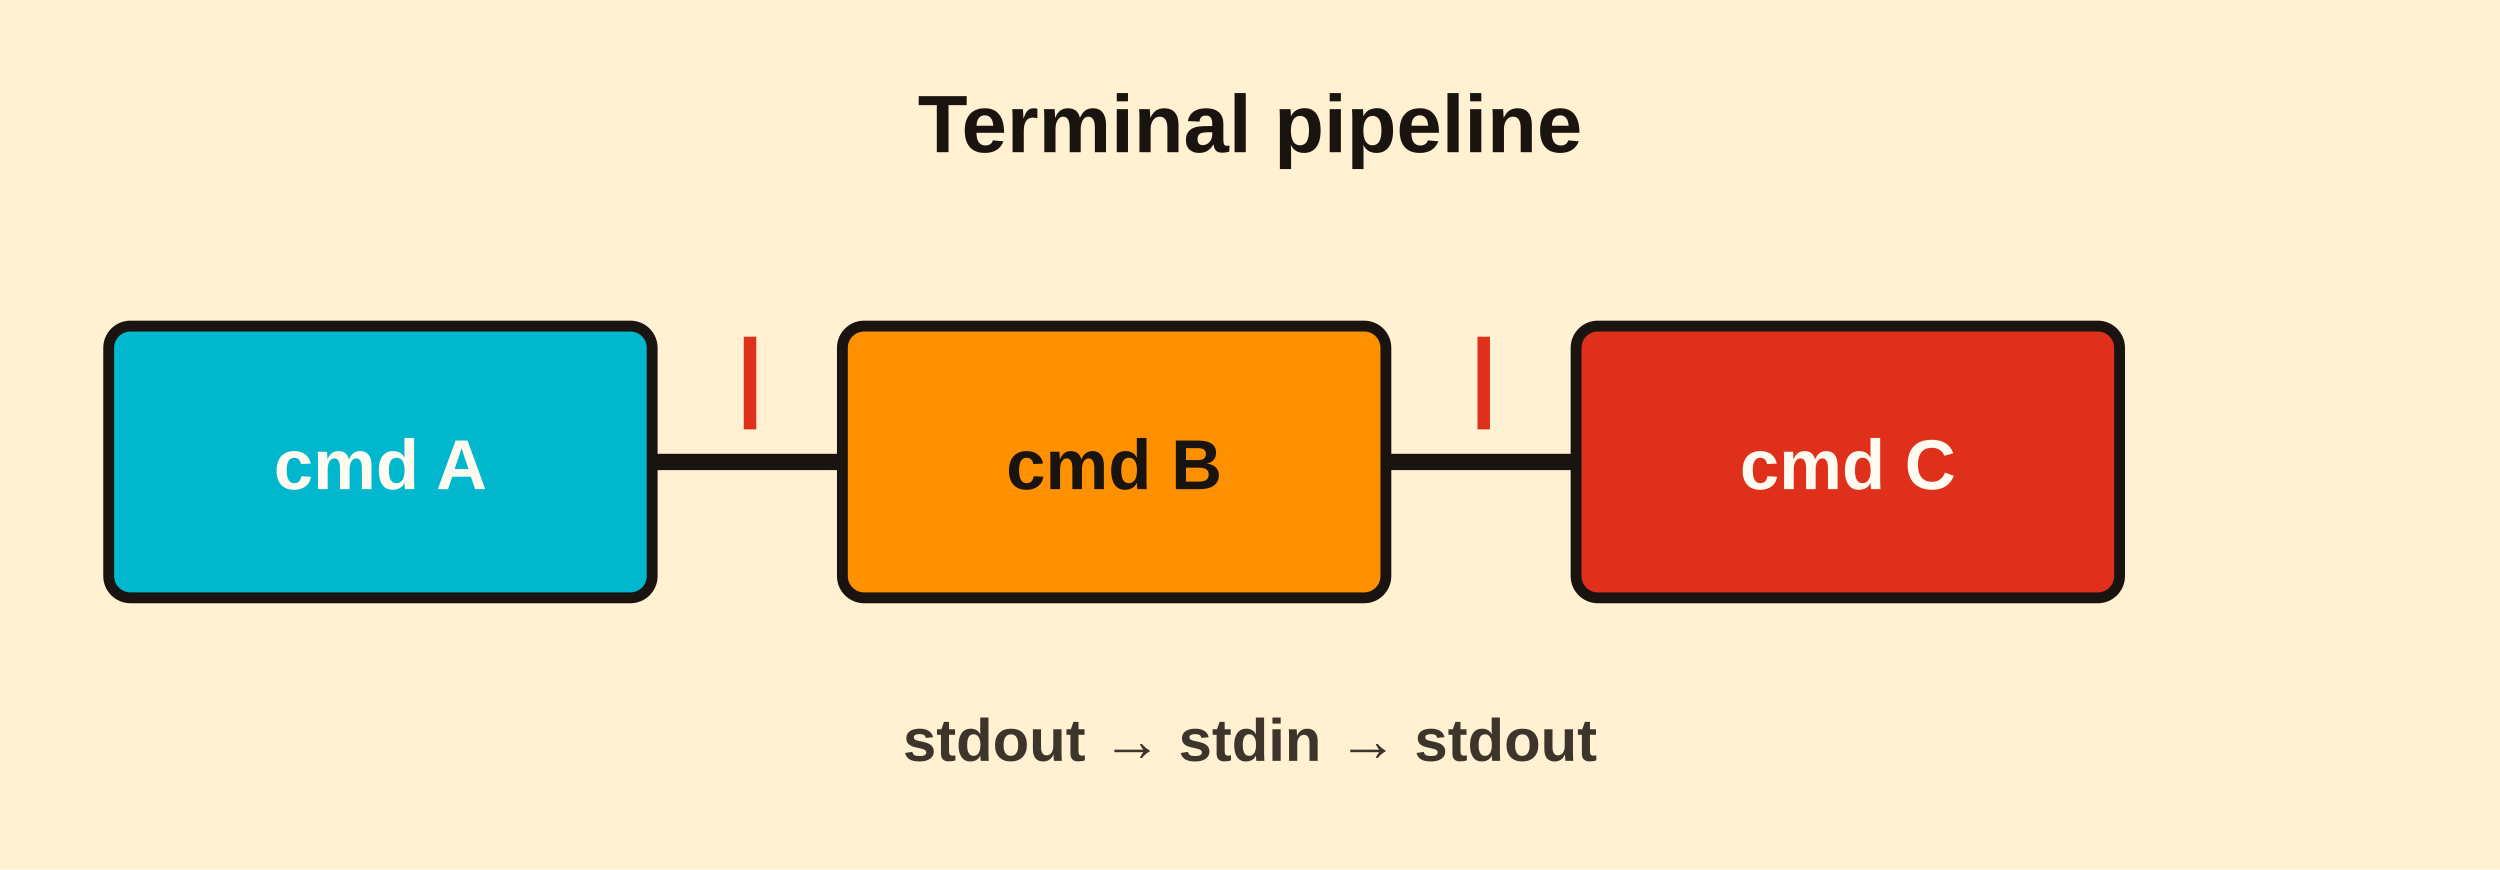
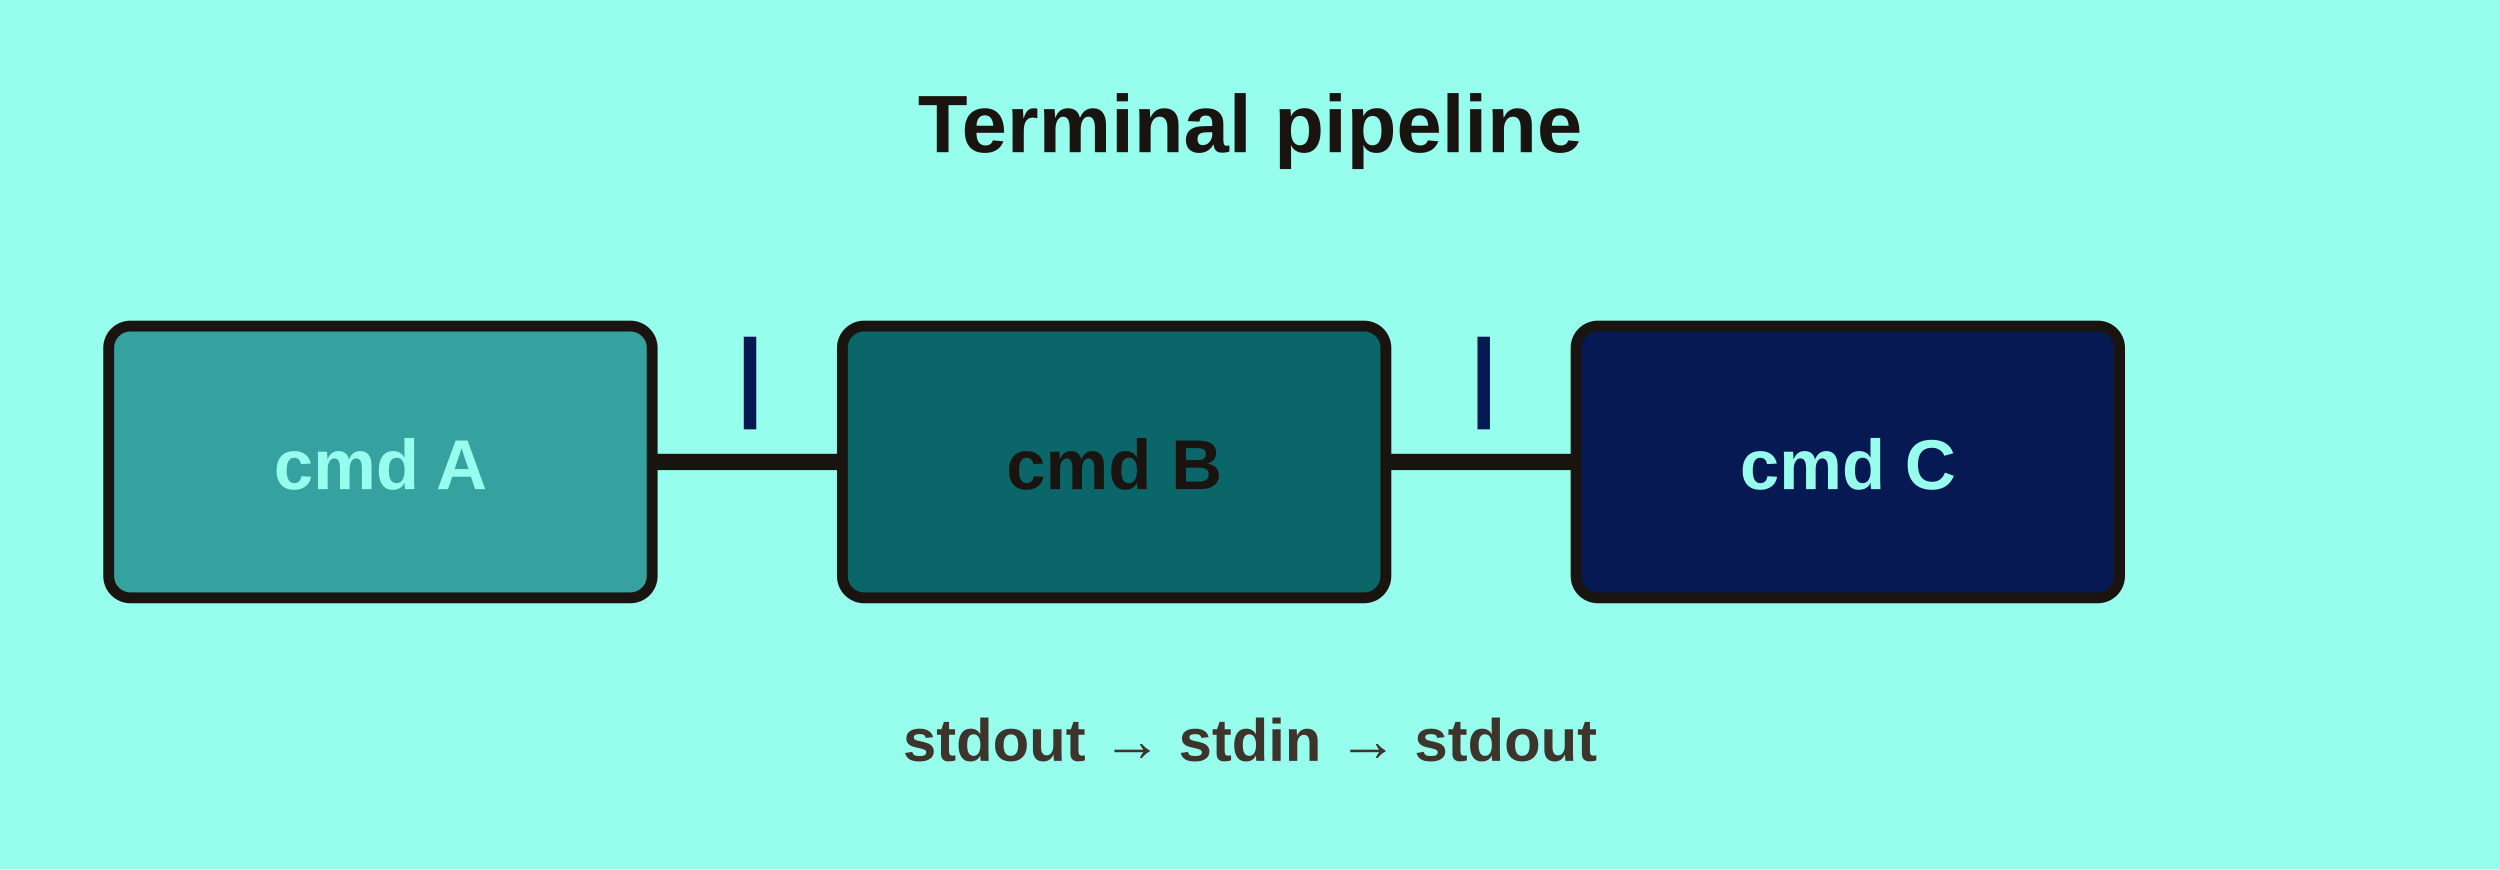
<svg xmlns="http://www.w3.org/2000/svg" viewBox="0 0 460 160" width="460" height="160" role="img">
-   <rect width="460" height="160" fill="#FFF1D1" />
+   <rect width="460" height="160" fill="#97FEED" />
  <text x="230" y="28" fill="#1A1410" font-size="15" font-weight="600" font-family="Segoe UI, Arial, sans-serif" text-anchor="middle">Terminal pipeline</text>
-   <rect x="20" y="60" width="100" height="50" rx="4" fill="#00B7CD" stroke="#1A1410" stroke-width="2" />
-   <text x="70" y="90" fill="#FFFBF0" font-size="13" font-weight="600" font-family="Segoe UI, Arial, sans-serif" text-anchor="middle">cmd A</text>
+   <rect x="20" y="60" width="100" height="50" rx="4" fill="#35A29F" stroke="#1A1410" stroke-width="2" />
+   <text x="70" y="90" fill="#97FEED" font-size="13" font-weight="600" font-family="Segoe UI, Arial, sans-serif" text-anchor="middle">cmd A</text>
  <line x1="120" y1="85" x2="155" y2="85" stroke="#1A1410" stroke-width="3" />
-   <text x="138" y="75" fill="#DF301C" font-size="18" font-weight="600" font-family="Segoe UI, Arial, sans-serif" text-anchor="middle">|</text>
-   <rect x="155" y="60" width="100" height="50" rx="4" fill="#FF9100" stroke="#1A1410" stroke-width="2" />
+   <text x="138" y="75" fill="#071952" font-size="18" font-weight="600" font-family="Segoe UI, Arial, sans-serif" text-anchor="middle">|</text>
+   <rect x="155" y="60" width="100" height="50" rx="4" fill="#0B666A" stroke="#1A1410" stroke-width="2" />
  <text x="205" y="90" fill="#1A1410" font-size="13" font-weight="600" font-family="Segoe UI, Arial, sans-serif" text-anchor="middle">cmd B</text>
  <line x1="255" y1="85" x2="290" y2="85" stroke="#1A1410" stroke-width="3" />
-   <text x="273" y="75" fill="#DF301C" font-size="18" font-weight="600" font-family="Segoe UI, Arial, sans-serif" text-anchor="middle">|</text>
-   <rect x="290" y="60" width="100" height="50" rx="4" fill="#DF301C" stroke="#1A1410" stroke-width="2" />
-   <text x="340" y="90" fill="#FFFBF0" font-size="13" font-weight="600" font-family="Segoe UI, Arial, sans-serif" text-anchor="middle">cmd C</text>
+   <text x="273" y="75" fill="#071952" font-size="18" font-weight="600" font-family="Segoe UI, Arial, sans-serif" text-anchor="middle">|</text>
+   <rect x="290" y="60" width="100" height="50" rx="4" fill="#071952" stroke="#1A1410" stroke-width="2" />
+   <text x="340" y="90" fill="#97FEED" font-size="13" font-weight="600" font-family="Segoe UI, Arial, sans-serif" text-anchor="middle">cmd C</text>
  <text x="230" y="140" fill="#3D342C" font-size="11" font-weight="600" font-family="Segoe UI, Arial, sans-serif" text-anchor="middle">stdout → stdin → stdout</text>
</svg>
